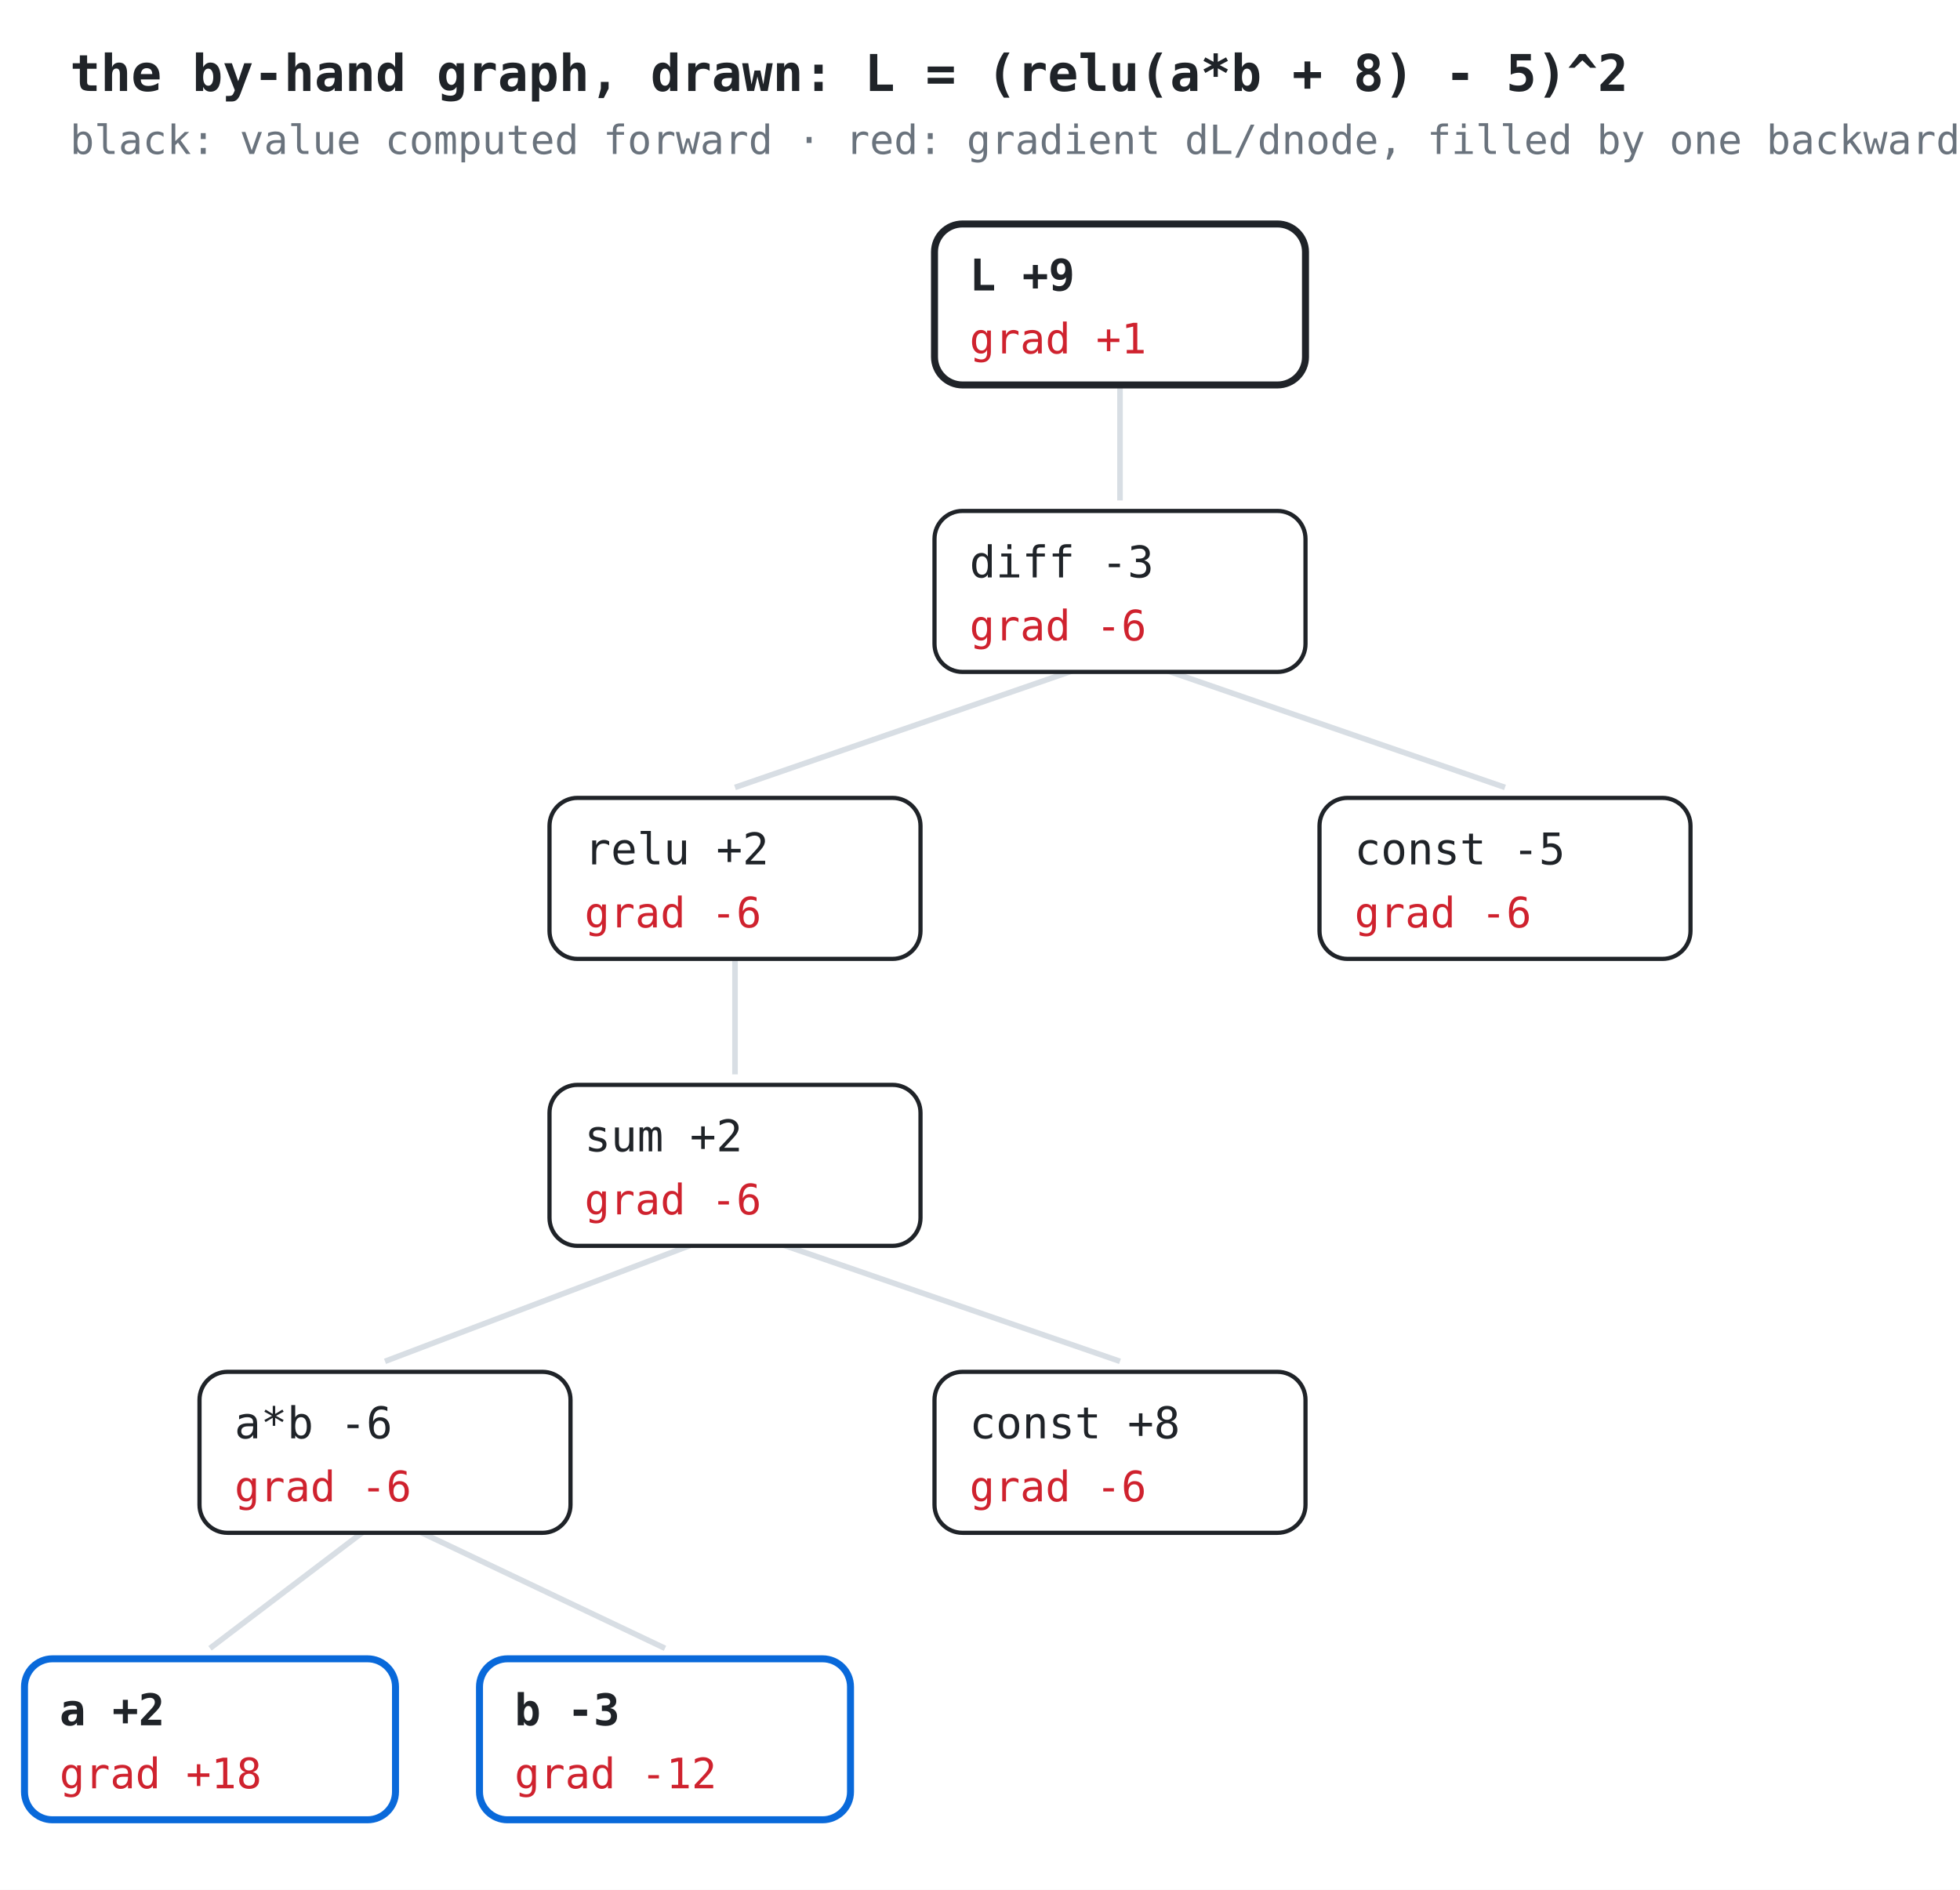
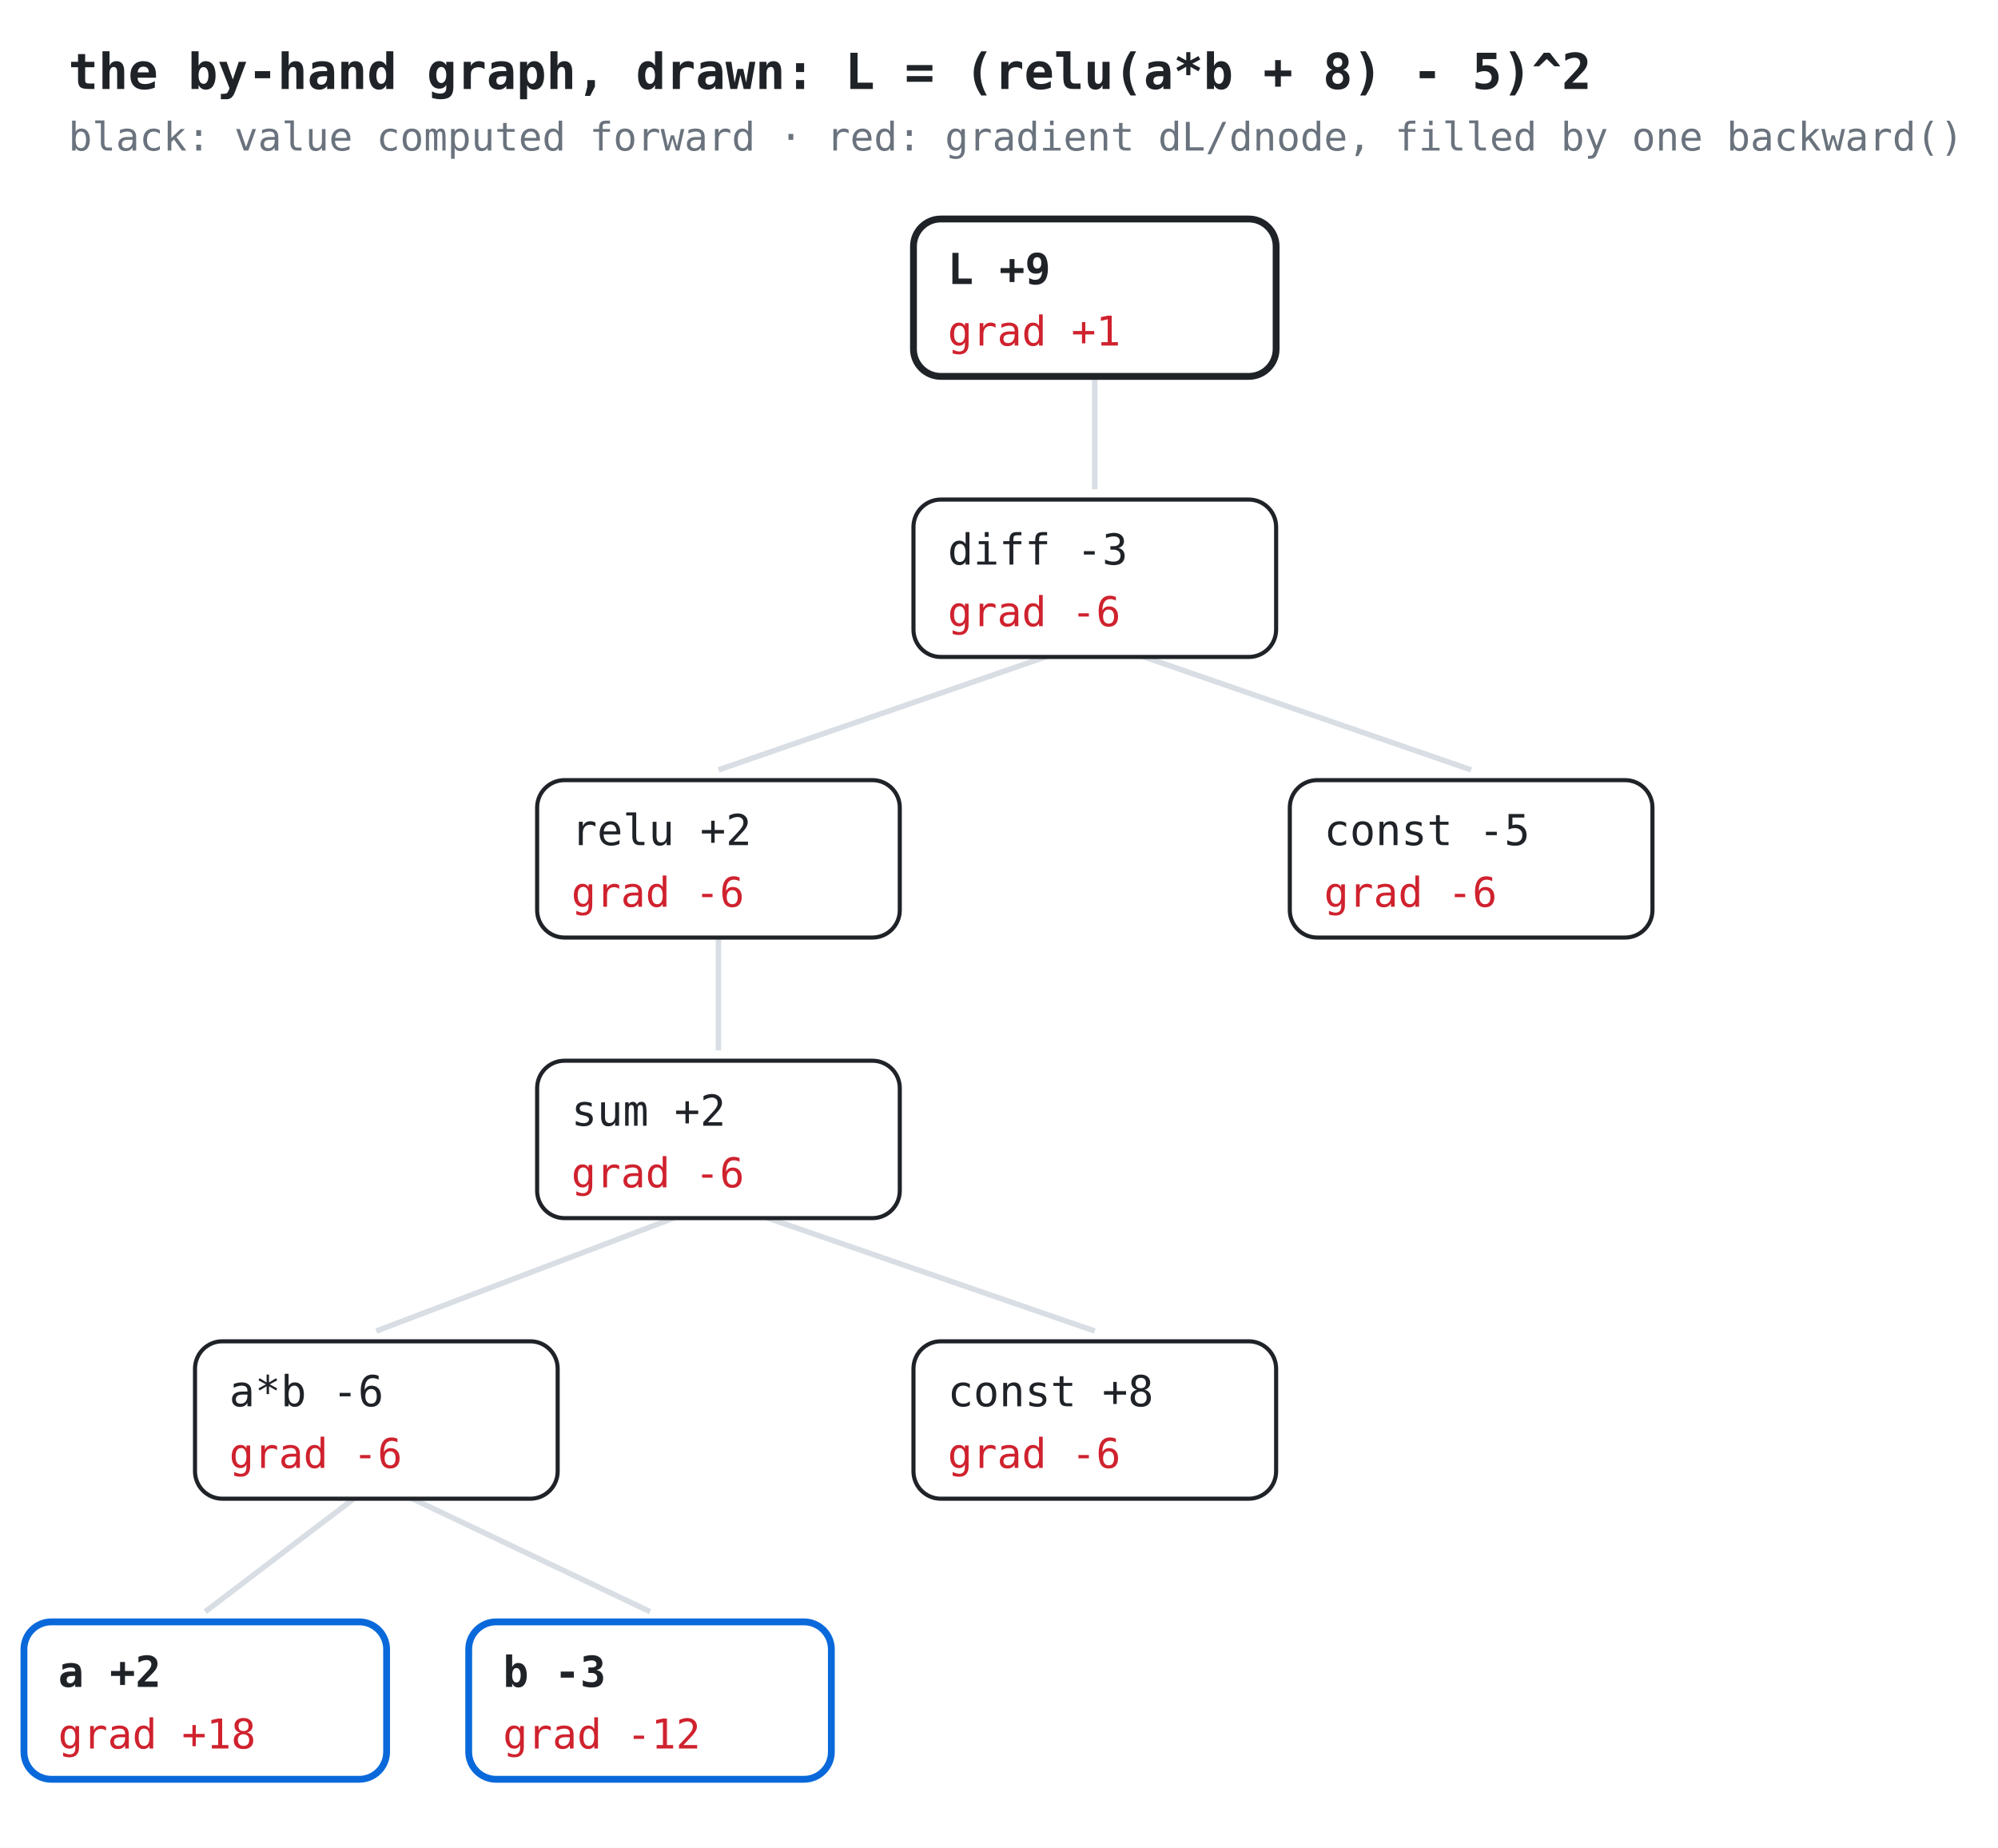
- <svg xmlns="http://www.w3.org/2000/svg" width="560" height="540" viewBox="0 0 560 540">
-   <rect width="560" height="540" fill="#ffffff" />
+ <svg xmlns="http://www.w3.org/2000/svg" width="584" height="540" viewBox="0 0 584 540">
+   <rect width="584" height="540" fill="#ffffff" />
  <text x="20" y="26" font-family="SFMono-Regular,Consolas,Menlo,monospace" font-size="14.5" fill="#1f2328" text-anchor="start" font-weight="bold">the by-hand graph, drawn: L = (relu(a*b + 8) - 5)^2</text>
  <text x="20" y="44" font-family="SFMono-Regular,Consolas,Menlo,monospace" font-size="11.5" fill="#6a737d" text-anchor="start">black: value computed forward · red: gradient dL/dnode, filled by one backward()</text>
  <line x1="320" y1="105.0" x2="320" y2="143.0" stroke="#d8dee4" stroke-width="1.6" />
  <line x1="320" y1="187.0" x2="210" y2="225.0" stroke="#d8dee4" stroke-width="1.6" />
  <line x1="320" y1="187.0" x2="430" y2="225.0" stroke="#d8dee4" stroke-width="1.6" />
  <line x1="210" y1="269.0" x2="210" y2="307.0" stroke="#d8dee4" stroke-width="1.6" />
  <line x1="210" y1="351.0" x2="110" y2="389.0" stroke="#d8dee4" stroke-width="1.6" />
  <line x1="210" y1="351.0" x2="320" y2="389.0" stroke="#d8dee4" stroke-width="1.6" />
  <line x1="110" y1="433.0" x2="60" y2="471.0" stroke="#d8dee4" stroke-width="1.6" />
  <line x1="110" y1="433.0" x2="190" y2="471.0" stroke="#d8dee4" stroke-width="1.6" />
  <rect x="267.0" y="64" width="106" height="46" fill="#ffffff" stroke="#1f2328" stroke-width="2" rx="8" />
  <text x="277.0" y="83" font-family="SFMono-Regular,Consolas,Menlo,monospace" font-size="12.5" fill="#1f2328" text-anchor="start" font-weight="bold">L +9</text>
  <text x="277.0" y="101" font-family="SFMono-Regular,Consolas,Menlo,monospace" font-size="12" fill="#cf222e" text-anchor="start">grad +1</text>
  <rect x="267.0" y="146" width="106" height="46" fill="#ffffff" stroke="#1f2328" stroke-width="1.2" rx="8" />
  <text x="277.0" y="165" font-family="SFMono-Regular,Consolas,Menlo,monospace" font-size="12.5" fill="#1f2328" text-anchor="start">diff -3</text>
  <text x="277.0" y="183" font-family="SFMono-Regular,Consolas,Menlo,monospace" font-size="12" fill="#cf222e" text-anchor="start">grad -6</text>
  <rect x="157.0" y="228" width="106" height="46" fill="#ffffff" stroke="#1f2328" stroke-width="1.2" rx="8" />
  <text x="167.0" y="247" font-family="SFMono-Regular,Consolas,Menlo,monospace" font-size="12.5" fill="#1f2328" text-anchor="start">relu +2</text>
  <text x="167.0" y="265" font-family="SFMono-Regular,Consolas,Menlo,monospace" font-size="12" fill="#cf222e" text-anchor="start">grad -6</text>
  <rect x="377.0" y="228" width="106" height="46" fill="#ffffff" stroke="#1f2328" stroke-width="1.2" rx="8" />
  <text x="387.0" y="247" font-family="SFMono-Regular,Consolas,Menlo,monospace" font-size="12.5" fill="#1f2328" text-anchor="start">const -5</text>
  <text x="387.0" y="265" font-family="SFMono-Regular,Consolas,Menlo,monospace" font-size="12" fill="#cf222e" text-anchor="start">grad -6</text>
  <rect x="157.0" y="310" width="106" height="46" fill="#ffffff" stroke="#1f2328" stroke-width="1.2" rx="8" />
  <text x="167.0" y="329" font-family="SFMono-Regular,Consolas,Menlo,monospace" font-size="12.5" fill="#1f2328" text-anchor="start">sum +2</text>
  <text x="167.0" y="347" font-family="SFMono-Regular,Consolas,Menlo,monospace" font-size="12" fill="#cf222e" text-anchor="start">grad -6</text>
  <rect x="57.0" y="392" width="106" height="46" fill="#ffffff" stroke="#1f2328" stroke-width="1.2" rx="8" />
  <text x="67.0" y="411" font-family="SFMono-Regular,Consolas,Menlo,monospace" font-size="12.5" fill="#1f2328" text-anchor="start">a*b -6</text>
  <text x="67.0" y="429" font-family="SFMono-Regular,Consolas,Menlo,monospace" font-size="12" fill="#cf222e" text-anchor="start">grad -6</text>
  <rect x="267.0" y="392" width="106" height="46" fill="#ffffff" stroke="#1f2328" stroke-width="1.2" rx="8" />
  <text x="277.0" y="411" font-family="SFMono-Regular,Consolas,Menlo,monospace" font-size="12.5" fill="#1f2328" text-anchor="start">const +8</text>
  <text x="277.0" y="429" font-family="SFMono-Regular,Consolas,Menlo,monospace" font-size="12" fill="#cf222e" text-anchor="start">grad -6</text>
  <rect x="7.0" y="474" width="106" height="46" fill="#ffffff" stroke="#0969da" stroke-width="2" rx="8" />
  <text x="17.0" y="493" font-family="SFMono-Regular,Consolas,Menlo,monospace" font-size="12.5" fill="#1f2328" text-anchor="start" font-weight="bold">a +2</text>
  <text x="17.0" y="511" font-family="SFMono-Regular,Consolas,Menlo,monospace" font-size="12" fill="#cf222e" text-anchor="start">grad +18</text>
  <rect x="137.0" y="474" width="106" height="46" fill="#ffffff" stroke="#0969da" stroke-width="2" rx="8" />
  <text x="147.0" y="493" font-family="SFMono-Regular,Consolas,Menlo,monospace" font-size="12.5" fill="#1f2328" text-anchor="start" font-weight="bold">b -3</text>
  <text x="147.0" y="511" font-family="SFMono-Regular,Consolas,Menlo,monospace" font-size="12" fill="#cf222e" text-anchor="start">grad -12</text>
</svg>
